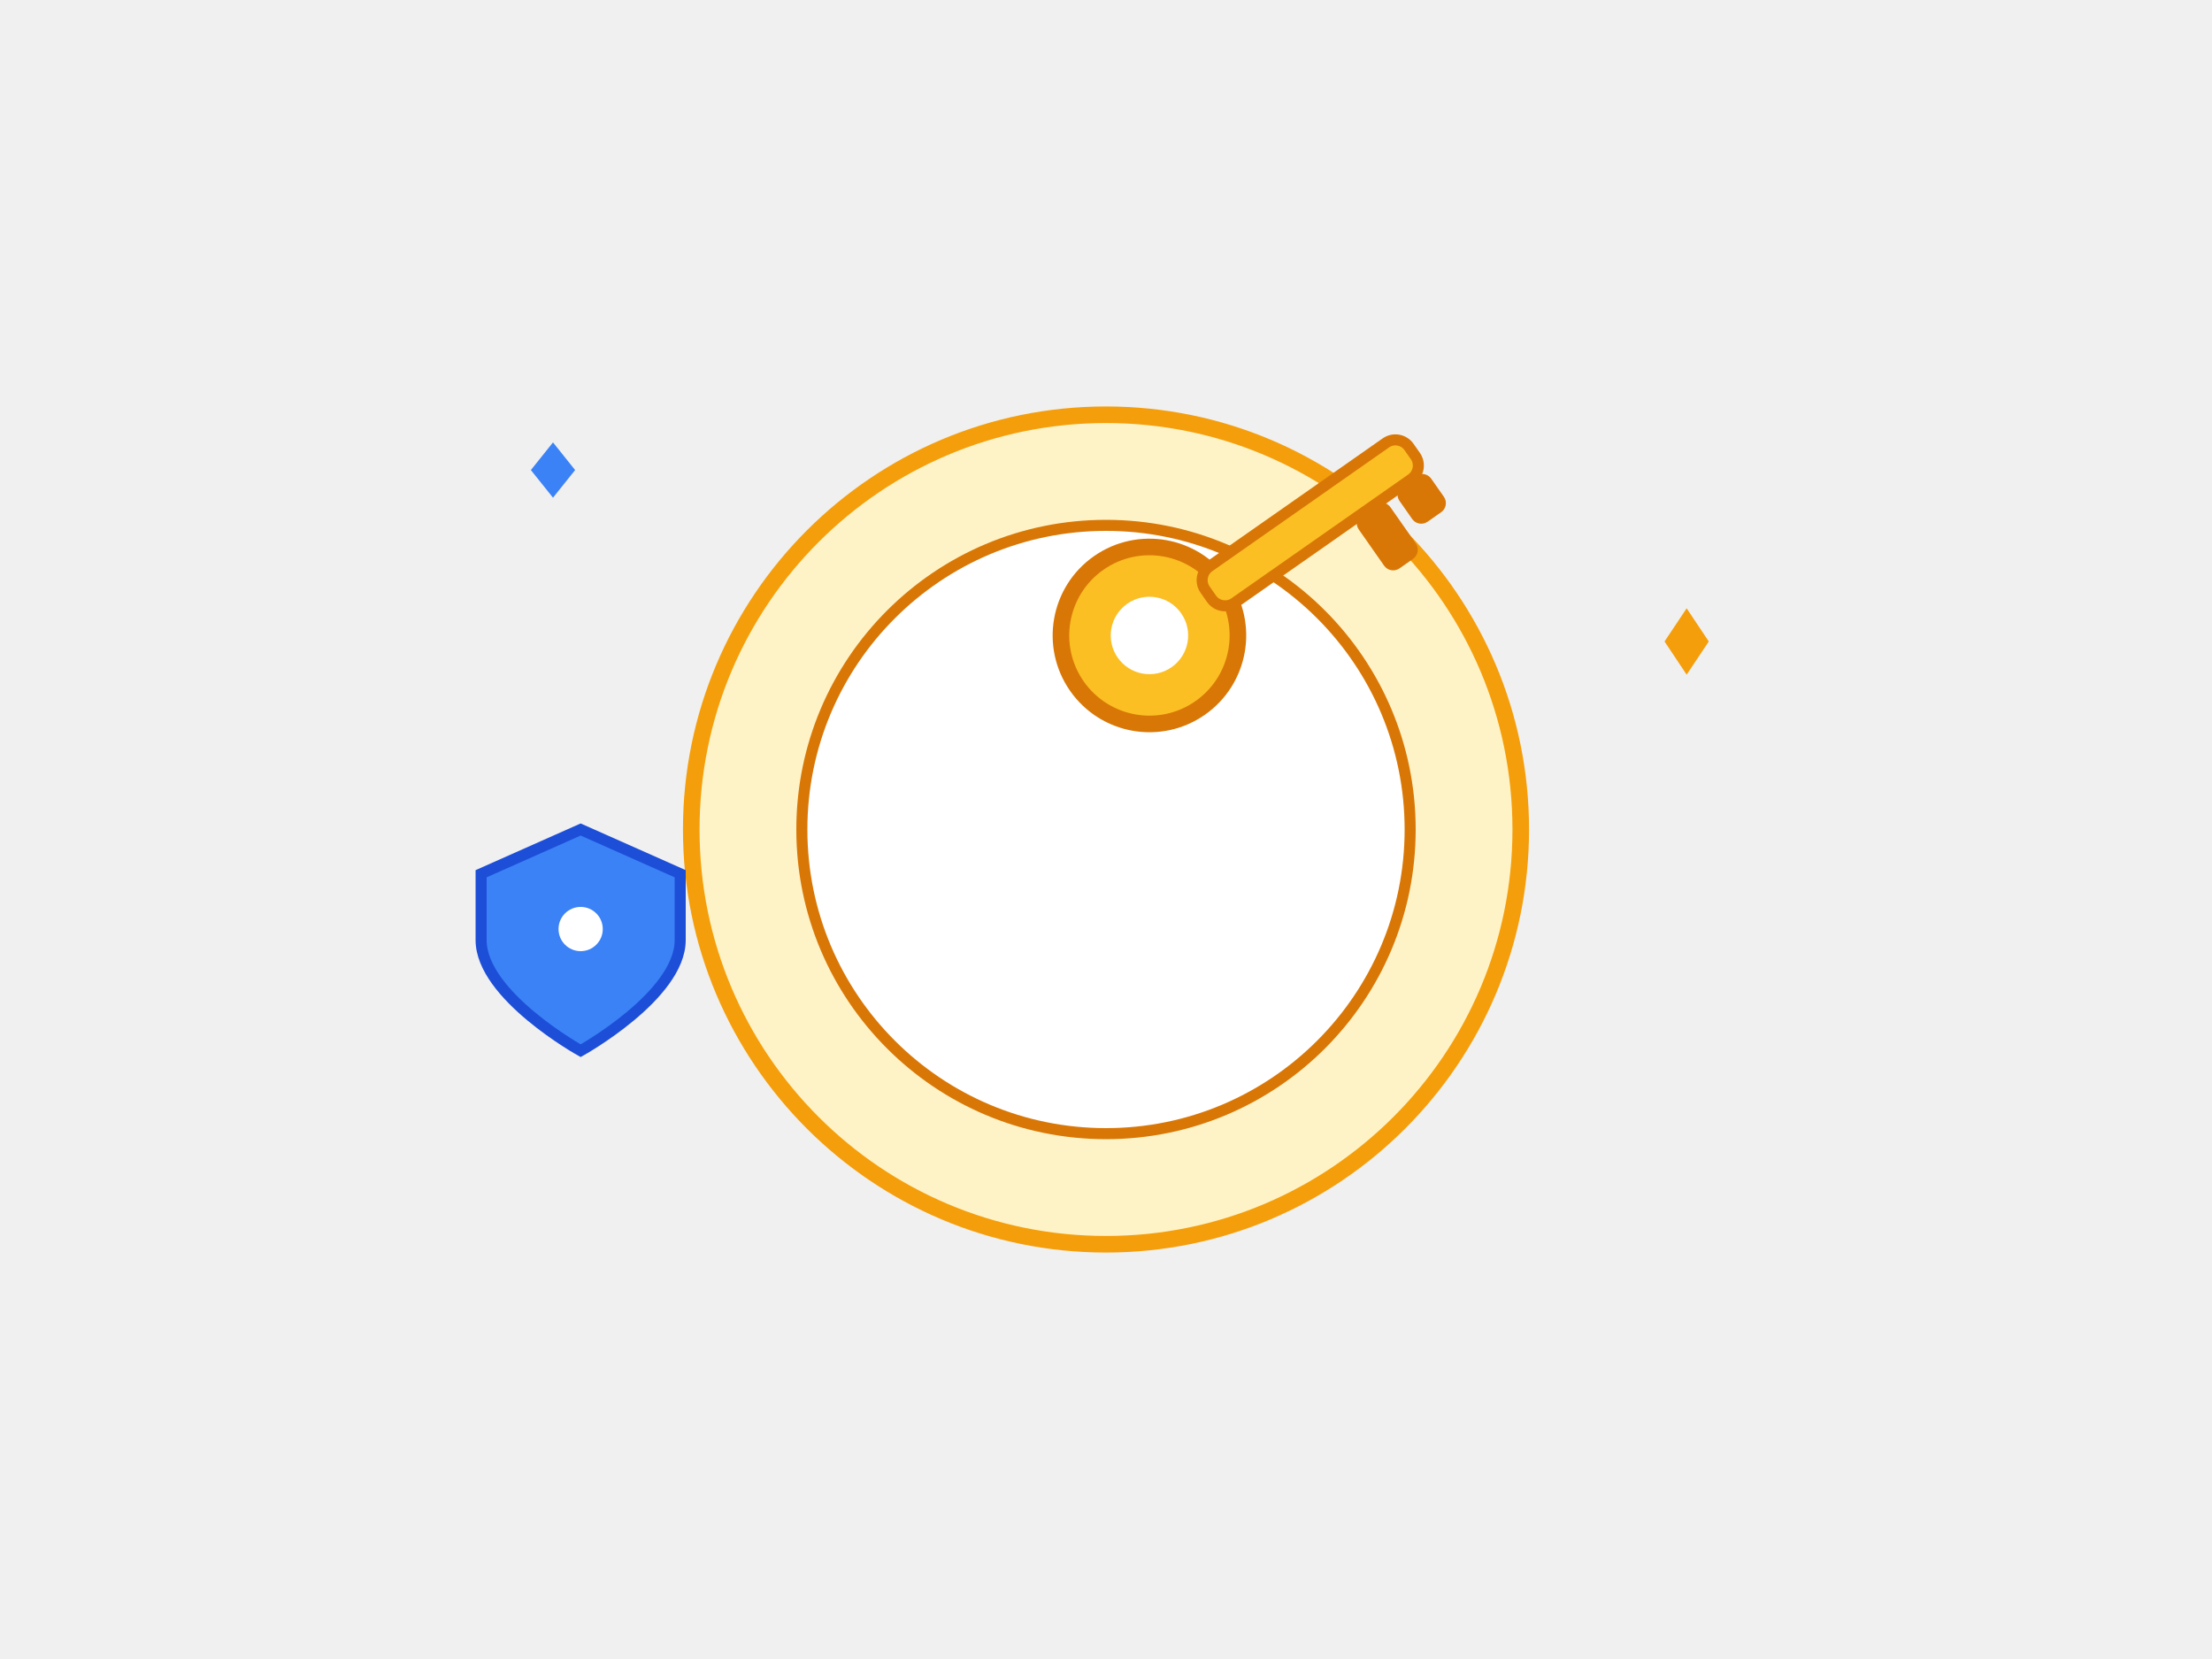
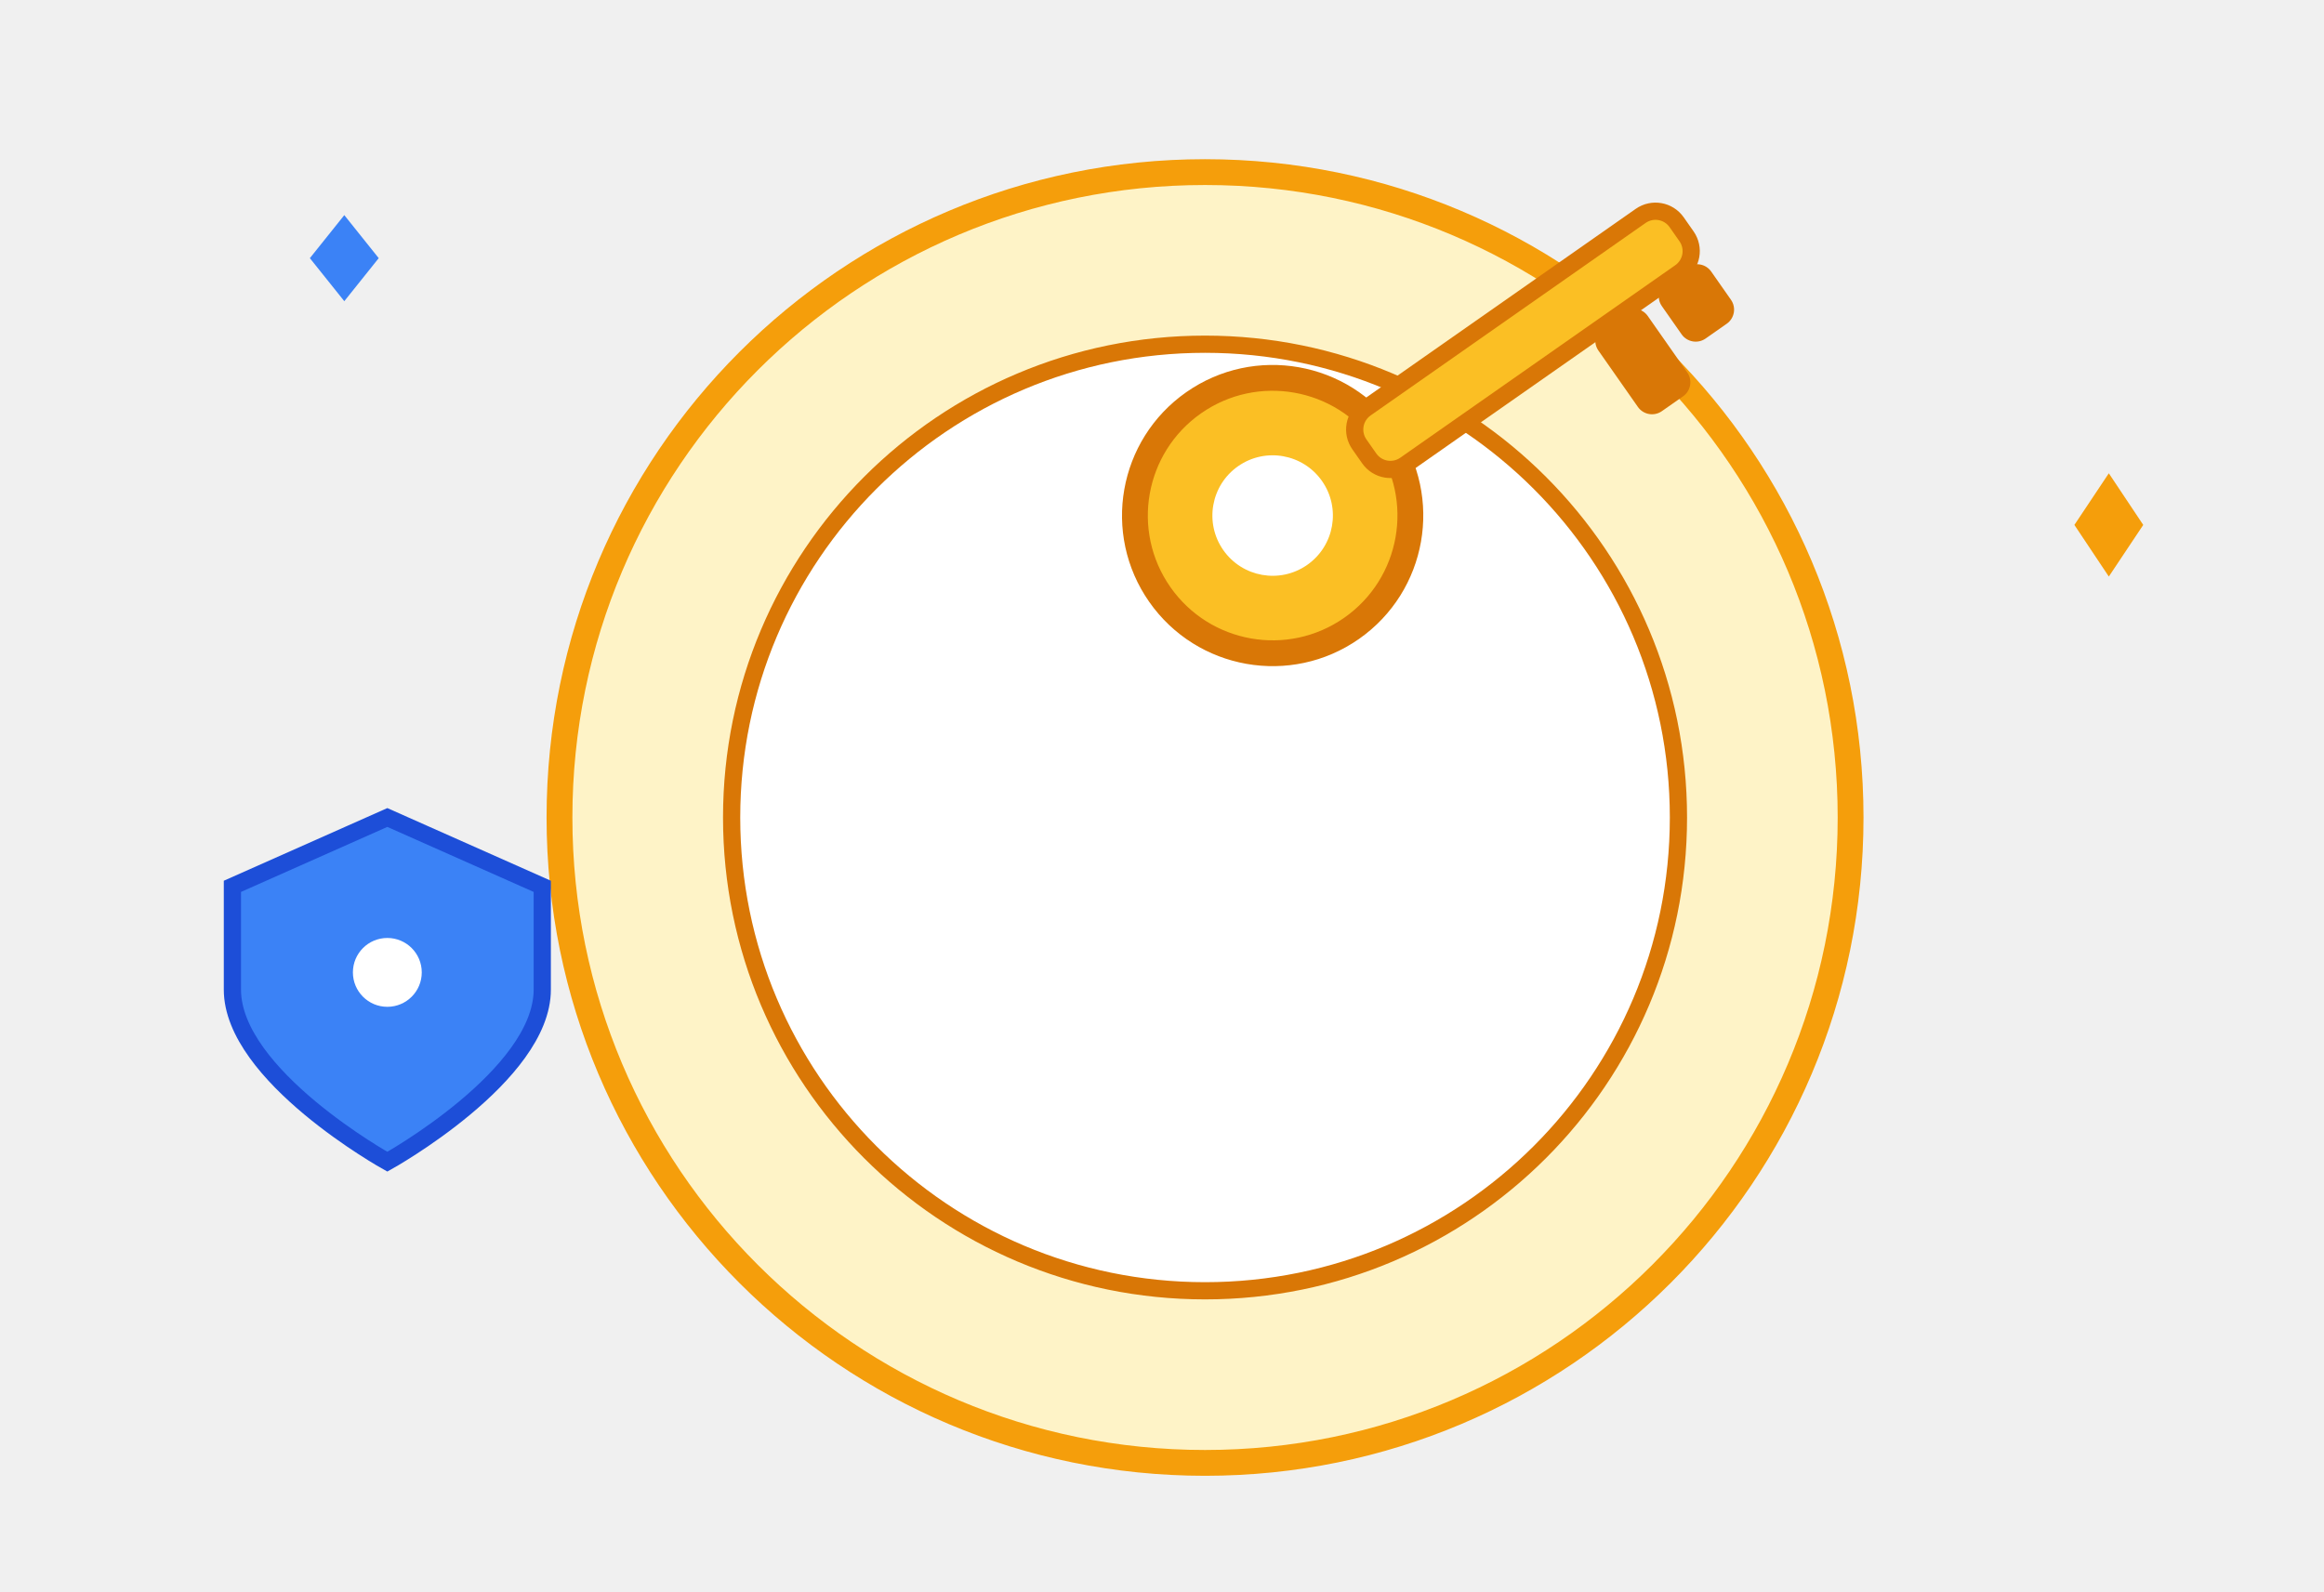
- <svg xmlns="http://www.w3.org/2000/svg" viewBox="0 0 400 300" fill="none">
+ <svg xmlns="http://www.w3.org/2000/svg" viewBox="60 55 270 185" fill="none">
  <circle cx="200" cy="150" r="75" fill="#FEF3C7" stroke="#F59E0B" stroke-width="3" />
  <circle cx="200" cy="150" r="55" fill="#FFFFFF" stroke="#D97706" stroke-width="2" />
  <g transform="translate(180, 110) rotate(-35)">
    <circle cx="20" cy="20" r="16" fill="#FBBF24" stroke="#D97706" stroke-width="3" />
    <circle cx="20" cy="20" r="7" fill="#FFFFFF" />
    <rect x="33" y="16" width="45" height="8" rx="3" fill="#FBBF24" stroke="#D97706" stroke-width="2" />
    <rect x="62" y="24" width="7" height="12" rx="2" fill="#D97706" />
    <rect x="71" y="24" width="7" height="8" rx="2" fill="#D97706" />
  </g>
  <g transform="translate(85, 150)">
    <path d="M20 0L38 8V20C38 30 20 40 20 40C20 40 2 30 2 20V8L20 0Z" fill="#3B82F6" stroke="#1D4ED8" stroke-width="2" />
    <circle cx="20" cy="18" r="4" fill="#FFFFFF" />
  </g>
  <path d="M305 110L309 116L305 122L301 116Z" fill="#F59E0B" />
  <path d="M100 80L104 85L100 90L96 85Z" fill="#3B82F6" />
</svg>
